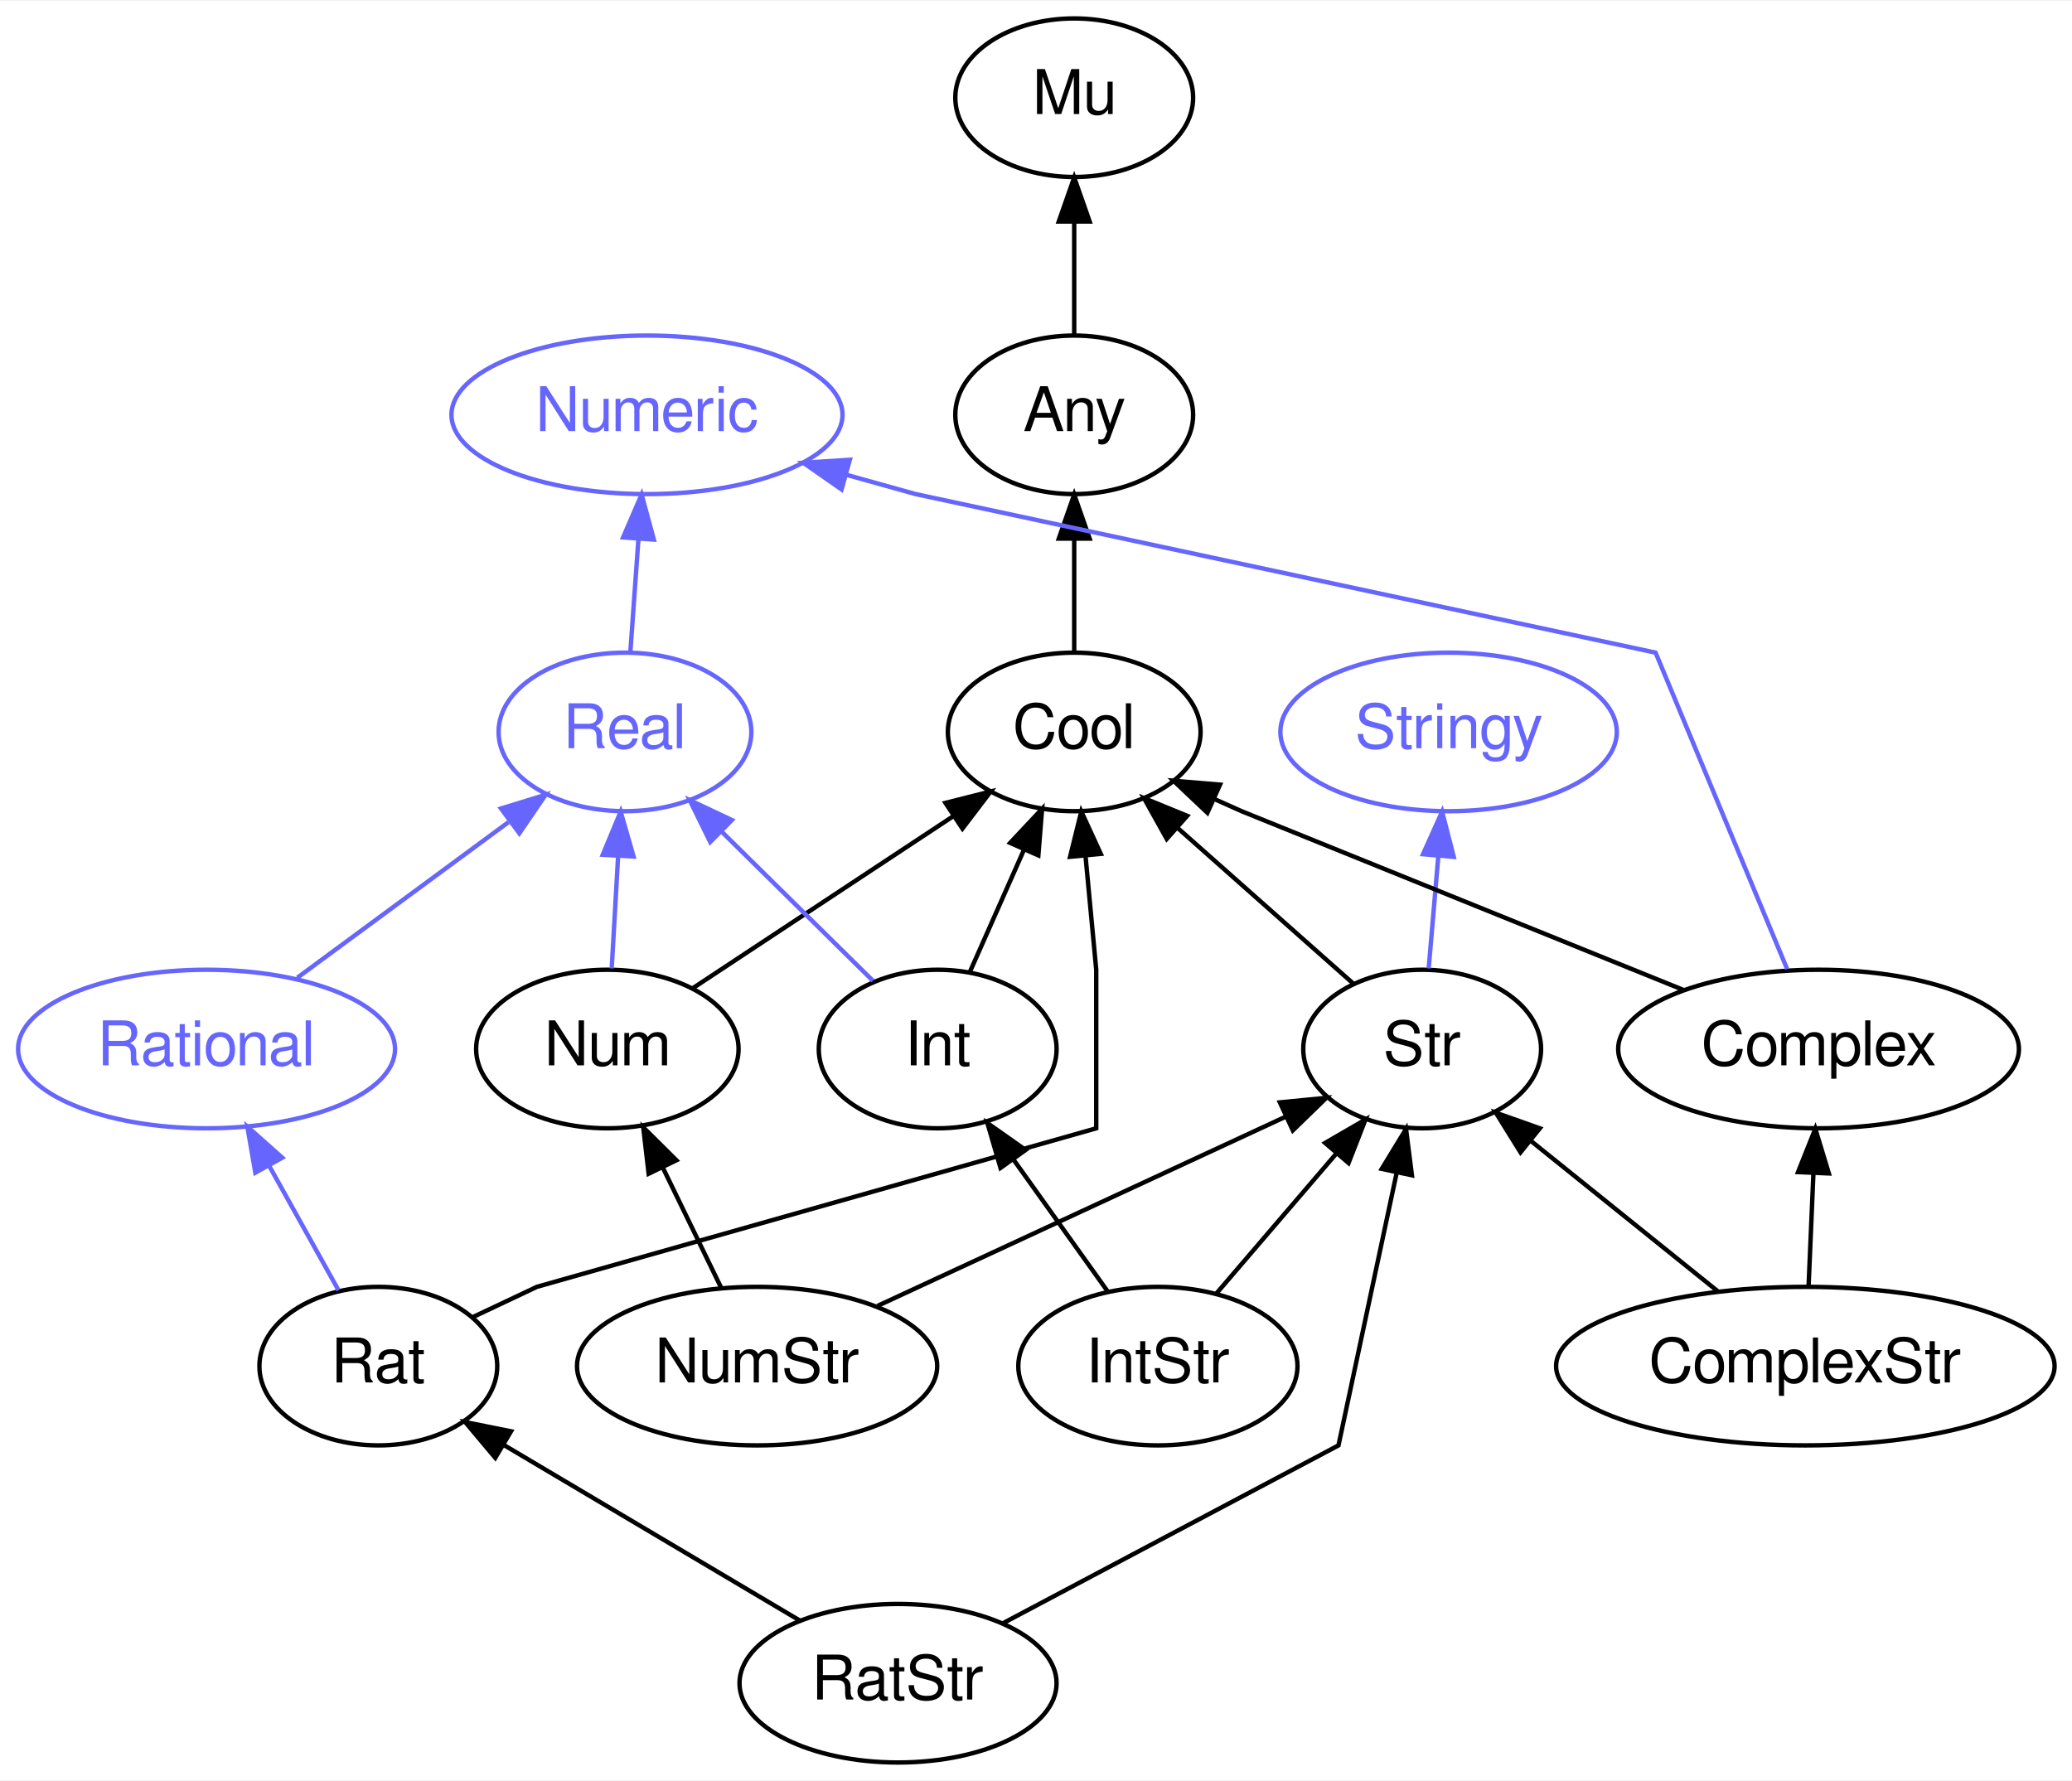
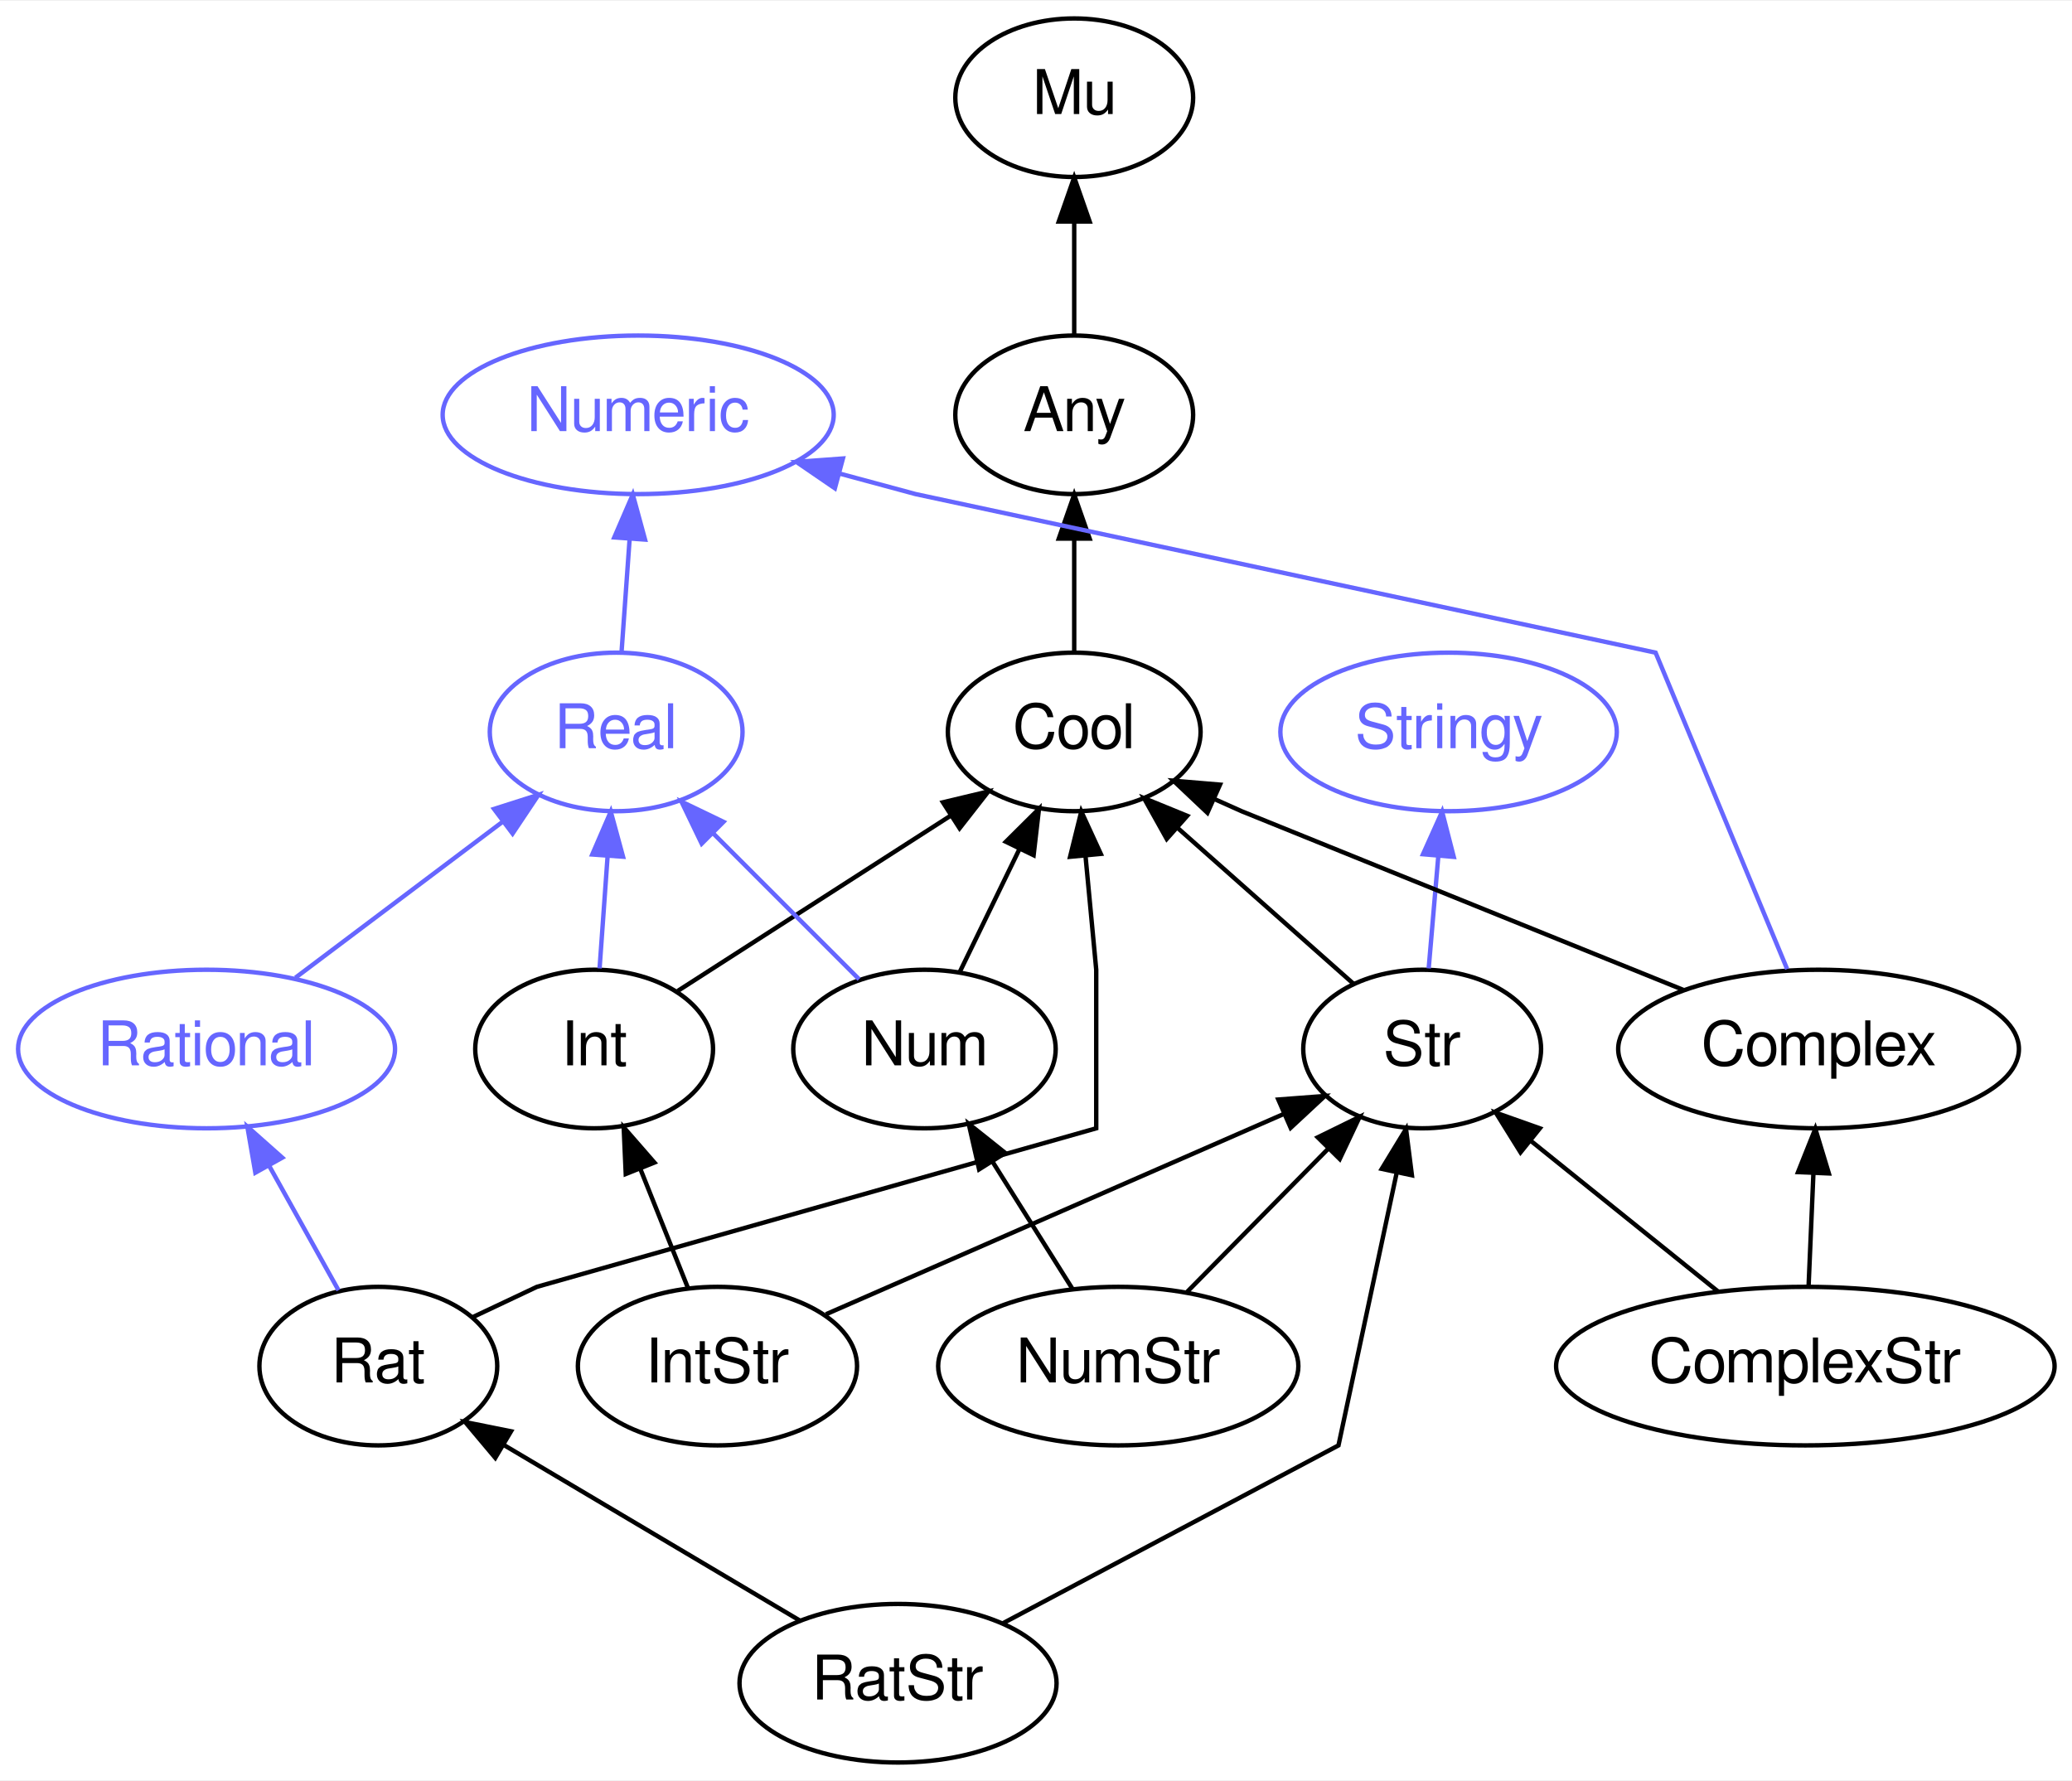
<svg xmlns="http://www.w3.org/2000/svg" xmlns:xlink="http://www.w3.org/1999/xlink" width="470pt" height="404pt" viewBox="0.00 0.00 470.44 404.00">
  <g id="graph0" class="graph" transform="scale(1 1) rotate(0) translate(4 400)">
    <polygon fill="white" stroke="none" points="-4,4 -4,-400 466.441,-400 466.441,4 -4,4" />
    <g id="node1" class="node">
      <g id="a_node1">
        <a xlink:href="/type/Str" xlink:title="Str">
          <ellipse fill="none" stroke="#000000" cx="318.896" cy="-162" rx="27" ry="18" />
          <text text-anchor="middle" x="318.896" y="-158.3" font-family="FreeSans" font-size="14.00" fill="#000000">Str</text>
        </a>
      </g>
    </g>
    <g id="node4" class="node">
      <g id="a_node4">
        <a xlink:href="/type/Cool" xlink:title="Cool">
          <ellipse fill="none" stroke="#000000" cx="239.896" cy="-234" rx="28.695" ry="18" />
          <text text-anchor="middle" x="239.896" y="-230.3" font-family="FreeSans" font-size="14.00" fill="#000000">Cool</text>
        </a>
      </g>
    </g>
    <g id="edge1" class="edge">
      <path fill="none" stroke="#000000" d="M303.288,-176.83C291.893,-186.926 276.249,-200.788 263.354,-212.215" />
      <polygon fill="#000000" stroke="#000000" points="260.905,-209.708 255.742,-218.959 265.548,-214.947 260.905,-209.708" />
    </g>
    <g id="node5" class="node">
      <g id="a_node5">
        <a xlink:href="/type/Stringy" xlink:title="Stringy">
          <ellipse fill="none" stroke="#6666ff" cx="324.896" cy="-234" rx="38.194" ry="18" />
          <text text-anchor="middle" x="324.896" y="-230.3" font-family="FreeSans" font-size="14.00" fill="#6666ff">Stringy</text>
        </a>
      </g>
    </g>
    <g id="edge16" class="edge">
      <path fill="none" stroke="#6666ff" d="M320.379,-180.303C321.041,-188.017 321.835,-197.288 322.572,-205.888" />
      <polygon fill="#6666ff" stroke="#6666ff" points="319.089,-206.231 323.43,-215.896 326.063,-205.633 319.089,-206.231" />
    </g>
    <g id="node2" class="node">
      <g id="a_node2">
        <a xlink:href="/type/Mu" xlink:title="Mu">
          <ellipse fill="none" stroke="#000000" cx="239.896" cy="-378" rx="27" ry="18" />
          <text text-anchor="middle" x="239.896" y="-374.3" font-family="FreeSans" font-size="14.00" fill="#000000">Mu</text>
        </a>
      </g>
    </g>
    <g id="node3" class="node">
      <g id="a_node3">
        <a xlink:href="/type/Any" xlink:title="Any">
          <ellipse fill="none" stroke="#000000" cx="239.896" cy="-306" rx="27" ry="18" />
          <text text-anchor="middle" x="239.896" y="-302.3" font-family="FreeSans" font-size="14.00" fill="#000000">Any</text>
        </a>
      </g>
    </g>
    <g id="edge2" class="edge">
      <path fill="none" stroke="#000000" d="M239.896,-324.303C239.896,-332.017 239.896,-341.288 239.896,-349.888" />
      <polygon fill="#000000" stroke="#000000" points="236.396,-349.896 239.896,-359.896 243.396,-349.896 236.396,-349.896" />
    </g>
    <g id="edge3" class="edge">
      <path fill="none" stroke="#000000" d="M239.896,-252.303C239.896,-260.017 239.896,-269.288 239.896,-277.888" />
      <polygon fill="#000000" stroke="#000000" points="236.396,-277.896 239.896,-287.896 243.396,-277.896 236.396,-277.896" />
    </g>
    <g id="node6" class="node">
      <g id="a_node6">
        <a xlink:href="/type/Numeric" xlink:title="Numeric">
-           <ellipse fill="none" stroke="#6666ff" cx="142.896" cy="-306" rx="44.393" ry="18" />
-           <text text-anchor="middle" x="142.896" y="-302.3" font-family="FreeSans" font-size="14.00" fill="#6666ff">Numeric</text>
+           <ellipse fill="none" stroke="#6666ff" cx="140.896" cy="-306" rx="44.393" ry="18" />
+           <text text-anchor="middle" x="140.896" y="-302.3" font-family="FreeSans" font-size="14.00" fill="#6666ff">Numeric</text>
        </a>
      </g>
    </g>
    <g id="node7" class="node">
      <g id="a_node7">
+         <a xlink:href="/type/Real" xlink:title="Real">
+           <ellipse fill="none" stroke="#6666ff" cx="135.896" cy="-234" rx="28.695" ry="18" />
+           <text text-anchor="middle" x="135.896" y="-230.3" font-family="FreeSans" font-size="14.00" fill="#6666ff">Real</text>
+         </a>
+       </g>
+     </g>
+     <g id="edge17" class="edge">
+       <path fill="none" stroke="#6666ff" d="M137.132,-252.303C137.683,-260.017 138.345,-269.288 138.96,-277.888" />
+       <polygon fill="#6666ff" stroke="#6666ff" points="135.471,-278.17 139.674,-287.896 142.453,-277.672 135.471,-278.17" />
+     </g>
+     <g id="node8" class="node">
+       <g id="a_node8">
+         <a xlink:href="/type/Rational" xlink:title="Rational">
+           <ellipse fill="none" stroke="#6666ff" cx="42.896" cy="-162" rx="42.793" ry="18" />
+           <text text-anchor="middle" x="42.896" y="-158.3" font-family="FreeSans" font-size="14.00" fill="#6666ff">Rational</text>
+         </a>
+       </g>
+     </g>
+     <g id="edge18" class="edge">
+       <path fill="none" stroke="#6666ff" d="M63.076,-178.189C76.83,-188.542 95.166,-202.343 109.997,-213.506" />
+       <polygon fill="#6666ff" stroke="#6666ff" points="108.169,-216.511 118.263,-219.728 112.379,-210.918 108.169,-216.511" />
+     </g>
+     <g id="node9" class="node">
+       <g id="a_node9">
+         <a xlink:href="/type/Rat" xlink:title="Rat">
+           <ellipse fill="none" stroke="#000000" cx="81.896" cy="-90" rx="27" ry="18" />
+           <text text-anchor="middle" x="81.896" y="-86.3" font-family="FreeSans" font-size="14.00" fill="#000000">Rat</text>
+         </a>
+       </g>
+     </g>
+     <g id="edge4" class="edge">
+       <path fill="none" stroke="#000000" d="M103.254,-101.085C111.006,-104.746 117.896,-108 117.896,-108 117.896,-108 244.896,-144 244.896,-144 244.896,-144 244.896,-180 244.896,-180 244.896,-180 243.695,-192.73 242.471,-205.712" />
+       <polygon fill="#000000" stroke="#000000" points="238.961,-205.654 241.506,-215.939 245.93,-206.312 238.961,-205.654" />
+     </g>
+     <g id="edge19" class="edge">
+       <path fill="none" stroke="#6666ff" d="M72.851,-107.235C68.193,-115.596 62.405,-125.984 57.162,-135.394" />
+       <polygon fill="#6666ff" stroke="#6666ff" points="53.973,-133.927 52.163,-144.367 60.088,-137.334 53.973,-133.927" />
+     </g>
+     <g id="node10" class="node">
+       <g id="a_node10">
+         <a xlink:href="/type/RatStr" xlink:title="RatStr">
+           <ellipse fill="none" stroke="#000000" cx="199.896" cy="-18" rx="35.995" ry="18" />
+           <text text-anchor="middle" x="199.896" y="-14.3" font-family="FreeSans" font-size="14.00" fill="#000000">RatStr</text>
+         </a>
+       </g>
+     </g>
+     <g id="edge6" class="edge">
+       <path fill="none" stroke="#000000" d="M223.595,-31.56C253.166,-47.233 299.896,-72 299.896,-72 299.896,-72 307.546,-107.833 313.138,-134.025" />
+       <polygon fill="#000000" stroke="#000000" points="309.722,-134.791 315.233,-143.84 316.568,-133.33 309.722,-134.791" />
+     </g>
+     <g id="edge5" class="edge">
+       <path fill="none" stroke="#000000" d="M177.701,-32.166C158.626,-43.482 131.006,-59.867 110.317,-72.14" />
+       <polygon fill="#000000" stroke="#000000" points="108.453,-69.176 101.638,-77.288 112.025,-75.197 108.453,-69.176" />
+     </g>
+     <g id="node11" class="node">
+       <g id="a_node11">
        <a xlink:href="/type/Complex" xlink:title="Complex">
          <ellipse fill="none" stroke="#000000" cx="408.896" cy="-162" rx="45.492" ry="18" />
          <text text-anchor="middle" x="408.896" y="-158.3" font-family="FreeSans" font-size="14.00" fill="#000000">Complex</text>
        </a>
      </g>
    </g>
-     <g id="edge4" class="edge">
+     <g id="edge7" class="edge">
      <path fill="none" stroke="#000000" d="M378.183,-175.426C339.463,-191.091 277.896,-216 277.896,-216 277.896,-216 275.465,-217.088 271.833,-218.712" />
      <polygon fill="#000000" stroke="#000000" points="270.139,-215.636 262.44,-222.915 272.998,-222.026 270.139,-215.636" />
    </g>
-     <g id="edge17" class="edge">
-       <path fill="none" stroke="#6666ff" d="M401.762,-180.16C391.01,-206.022 371.896,-252 371.896,-252 371.896,-252 203.896,-288 203.896,-288 203.896,-288 197.092,-289.896 188.028,-292.422" />
-       <polygon fill="#6666ff" stroke="#6666ff" points="187.073,-289.055 178.38,-295.111 188.953,-295.798 187.073,-289.055" />
-     </g>
-     <g id="node8" class="node">
-       <g id="a_node8">
+     <g id="edge20" class="edge">
+       <path fill="none" stroke="#6666ff" d="M401.762,-180.16C391.01,-206.022 371.896,-252 371.896,-252 371.896,-252 203.896,-288 203.896,-288 203.896,-288 196.468,-290.005 186.712,-292.637" />
+       <polygon fill="#6666ff" stroke="#6666ff" points="185.556,-289.324 176.813,-295.308 187.379,-296.082 185.556,-289.324" />
+     </g>
+     <g id="node12" class="node">
+       <g id="a_node12">
        <a xlink:href="/type/ComplexStr" xlink:title="ComplexStr">
          <ellipse fill="none" stroke="#000000" cx="405.896" cy="-90" rx="56.59" ry="18" />
          <text text-anchor="middle" x="405.896" y="-86.3" font-family="FreeSans" font-size="14.00" fill="#000000">ComplexStr</text>
        </a>
      </g>
    </g>
-     <g id="edge6" class="edge">
+     <g id="edge9" class="edge">
      <path fill="none" stroke="#000000" d="M386.155,-106.884C373.533,-117.039 357.063,-130.291 343.58,-141.14" />
      <polygon fill="#000000" stroke="#000000" points="341.229,-138.539 335.632,-147.534 345.617,-143.992 341.229,-138.539" />
    </g>
-     <g id="edge5" class="edge">
+     <g id="edge8" class="edge">
      <path fill="none" stroke="#000000" d="M406.638,-108.303C406.968,-116.017 407.366,-125.288 407.734,-133.888" />
      <polygon fill="#000000" stroke="#000000" points="404.238,-134.055 408.163,-143.896 411.232,-133.755 404.238,-134.055" />
    </g>
-     <g id="node9" class="node">
-       <g id="a_node9">
-         <a xlink:href="/type/Real" xlink:title="Real">
-           <ellipse fill="none" stroke="#6666ff" cx="137.896" cy="-234" rx="28.695" ry="18" />
-           <text text-anchor="middle" x="137.896" y="-230.3" font-family="FreeSans" font-size="14.00" fill="#6666ff">Real</text>
-         </a>
-       </g>
-     </g>
-     <g id="edge18" class="edge">
-       <path fill="none" stroke="#6666ff" d="M139.132,-252.303C139.683,-260.017 140.345,-269.288 140.96,-277.888" />
-       <polygon fill="#6666ff" stroke="#6666ff" points="137.471,-278.17 141.674,-287.896 144.453,-277.672 137.471,-278.17" />
-     </g>
-     <g id="node10" class="node">
-       <g id="a_node10">
-         <a xlink:href="/type/Num" xlink:title="Num">
-           <ellipse fill="none" stroke="#000000" cx="133.896" cy="-162" rx="29.795" ry="18" />
-           <text text-anchor="middle" x="133.896" y="-158.3" font-family="FreeSans" font-size="14.00" fill="#000000">Num</text>
-         </a>
-       </g>
-     </g>
-     <g id="edge7" class="edge">
-       <path fill="none" stroke="#000000" d="M153.338,-175.839C169.877,-186.761 193.823,-202.574 212.337,-214.801" />
-       <polygon fill="#000000" stroke="#000000" points="210.661,-217.888 220.934,-220.478 214.518,-212.047 210.661,-217.888" />
-     </g>
-     <g id="edge19" class="edge">
-       <path fill="none" stroke="#6666ff" d="M134.885,-180.303C135.326,-188.017 135.855,-197.288 136.347,-205.888" />
-       <polygon fill="#6666ff" stroke="#6666ff" points="132.854,-206.112 136.919,-215.896 139.843,-205.712 132.854,-206.112" />
-     </g>
-     <g id="node11" class="node">
-       <g id="a_node11">
-         <a xlink:href="/type/NumStr" xlink:title="NumStr">
-           <ellipse fill="none" stroke="#000000" cx="167.896" cy="-90" rx="40.893" ry="18" />
-           <text text-anchor="middle" x="167.896" y="-86.3" font-family="FreeSans" font-size="14.00" fill="#000000">NumStr</text>
-         </a>
-       </g>
-     </g>
-     <g id="edge9" class="edge">
-       <path fill="none" stroke="#000000" d="M195.241,-103.676C221.394,-115.8 260.776,-134.057 288.04,-146.696" />
-       <polygon fill="#000000" stroke="#000000" points="286.591,-149.882 297.136,-150.912 289.535,-143.531 286.591,-149.882" />
-     </g>
-     <g id="edge8" class="edge">
-       <path fill="none" stroke="#000000" d="M159.666,-107.945C155.698,-116.113 150.853,-126.088 146.439,-135.176" />
-       <polygon fill="#000000" stroke="#000000" points="143.272,-133.687 142.051,-144.211 149.568,-136.745 143.272,-133.687" />
-     </g>
-     <g id="node12" class="node">
-       <g id="a_node12">
-         <a xlink:href="/type/Rational" xlink:title="Rational">
-           <ellipse fill="none" stroke="#6666ff" cx="42.896" cy="-162" rx="42.793" ry="18" />
-           <text text-anchor="middle" x="42.896" y="-158.3" font-family="FreeSans" font-size="14.00" fill="#6666ff">Rational</text>
-         </a>
-       </g>
-     </g>
-     <g id="edge20" class="edge">
-       <path fill="none" stroke="#6666ff" d="M63.51,-178.189C77.56,-188.542 96.29,-202.343 111.44,-213.506" />
-       <polygon fill="#6666ff" stroke="#6666ff" points="109.757,-216.614 119.884,-219.728 113.91,-210.978 109.757,-216.614" />
-     </g>
    <g id="node13" class="node">
      <g id="a_node13">
-         <a xlink:href="/type/Rat" xlink:title="Rat">
-           <ellipse fill="none" stroke="#000000" cx="81.896" cy="-90" rx="27" ry="18" />
-           <text text-anchor="middle" x="81.896" y="-86.3" font-family="FreeSans" font-size="14.00" fill="#000000">Rat</text>
+         <a xlink:href="/type/Int" xlink:title="Int">
+           <ellipse fill="none" stroke="#000000" cx="130.896" cy="-162" rx="27" ry="18" />
+           <text text-anchor="middle" x="130.896" y="-158.3" font-family="FreeSans" font-size="14.00" fill="#000000">Int</text>
        </a>
      </g>
    </g>
    <g id="edge10" class="edge">
-       <path fill="none" stroke="#000000" d="M103.254,-101.085C111.006,-104.746 117.896,-108 117.896,-108 117.896,-108 244.896,-144 244.896,-144 244.896,-144 244.896,-180 244.896,-180 244.896,-180 243.695,-192.73 242.471,-205.712" />
-       <polygon fill="#000000" stroke="#000000" points="238.961,-205.654 241.506,-215.939 245.93,-206.312 238.961,-205.654" />
+       <path fill="none" stroke="#000000" d="M149.883,-175.193C167.02,-186.199 192.456,-202.534 211.921,-215.034" />
+       <polygon fill="#000000" stroke="#000000" points="210.088,-218.017 220.393,-220.475 213.87,-212.127 210.088,-218.017" />
    </g>
    <g id="edge21" class="edge">
-       <path fill="none" stroke="#6666ff" d="M72.851,-107.235C68.193,-115.596 62.405,-125.984 57.162,-135.394" />
-       <polygon fill="#6666ff" stroke="#6666ff" points="53.973,-133.927 52.163,-144.367 60.088,-137.334 53.973,-133.927" />
+       <path fill="none" stroke="#6666ff" d="M132.132,-180.303C132.683,-188.017 133.345,-197.288 133.96,-205.888" />
+       <polygon fill="#6666ff" stroke="#6666ff" points="130.471,-206.17 134.674,-215.896 137.453,-205.672 130.471,-206.17" />
    </g>
    <g id="node14" class="node">
      <g id="a_node14">
-         <a xlink:href="/type/RatStr" xlink:title="RatStr">
-           <ellipse fill="none" stroke="#000000" cx="199.896" cy="-18" rx="35.995" ry="18" />
-           <text text-anchor="middle" x="199.896" y="-14.3" font-family="FreeSans" font-size="14.00" fill="#000000">RatStr</text>
+         <a xlink:href="/type/IntStr" xlink:title="IntStr">
+           <ellipse fill="none" stroke="#000000" cx="158.896" cy="-90" rx="31.695" ry="18" />
+           <text text-anchor="middle" x="158.896" y="-86.3" font-family="FreeSans" font-size="14.00" fill="#000000">IntStr</text>
        </a>
      </g>
    </g>
    <g id="edge12" class="edge">
-       <path fill="none" stroke="#000000" d="M223.595,-31.56C253.166,-47.233 299.896,-72 299.896,-72 299.896,-72 307.546,-107.833 313.138,-134.025" />
-       <polygon fill="#000000" stroke="#000000" points="309.722,-134.791 315.233,-143.84 316.568,-133.33 309.722,-134.791" />
+       <path fill="none" stroke="#000000" d="M183.546,-101.784C211.467,-114 257.033,-133.935 287.483,-147.257" />
+       <polygon fill="#000000" stroke="#000000" points="286.232,-150.53 296.797,-151.331 289.038,-144.117 286.232,-150.53" />
    </g>
    <g id="edge11" class="edge">
-       <path fill="none" stroke="#000000" d="M177.701,-32.166C158.626,-43.482 131.006,-59.867 110.317,-72.14" />
-       <polygon fill="#000000" stroke="#000000" points="108.453,-69.176 101.638,-77.288 112.025,-75.197 108.453,-69.176" />
+       <path fill="none" stroke="#000000" d="M152.118,-107.945C148.885,-116.027 144.945,-125.879 141.341,-134.888" />
+       <polygon fill="#000000" stroke="#000000" points="138.076,-133.626 137.612,-144.211 144.575,-136.226 138.076,-133.626" />
    </g>
    <g id="node15" class="node">
      <g id="a_node15">
-         <a xlink:href="/type/Int" xlink:title="Int">
-           <ellipse fill="none" stroke="#000000" cx="208.896" cy="-162" rx="27" ry="18" />
-           <text text-anchor="middle" x="208.896" y="-158.3" font-family="FreeSans" font-size="14.00" fill="#000000">Int</text>
+         <a xlink:href="/type/Num" xlink:title="Num">
+           <ellipse fill="none" stroke="#000000" cx="205.896" cy="-162" rx="29.795" ry="18" />
+           <text text-anchor="middle" x="205.896" y="-158.3" font-family="FreeSans" font-size="14.00" fill="#000000">Num</text>
        </a>
      </g>
    </g>
    <g id="edge13" class="edge">
-       <path fill="none" stroke="#000000" d="M216.243,-179.589C219.91,-187.871 224.429,-198.075 228.532,-207.338" />
-       <polygon fill="#000000" stroke="#000000" points="225.353,-208.804 232.602,-216.53 231.753,-205.969 225.353,-208.804" />
+       <path fill="none" stroke="#000000" d="M213.954,-179.589C217.976,-187.871 222.933,-198.075 227.432,-207.338" />
+       <polygon fill="#000000" stroke="#000000" points="224.379,-209.064 231.897,-216.53 230.676,-206.006 224.379,-209.064" />
    </g>
    <g id="edge22" class="edge">
-       <path fill="none" stroke="#6666ff" d="M194.185,-177.504C184.284,-187.265 171.053,-200.31 159.906,-211.3" />
-       <polygon fill="#6666ff" stroke="#6666ff" points="157.252,-209.001 152.589,-218.515 162.167,-213.986 157.252,-209.001" />
+       <path fill="none" stroke="#6666ff" d="M191.051,-177.845C181.399,-187.497 168.645,-200.251 157.833,-211.063" />
+       <polygon fill="#6666ff" stroke="#6666ff" points="155.316,-208.63 150.72,-218.176 160.266,-213.58 155.316,-208.63" />
    </g>
    <g id="node16" class="node">
      <g id="a_node16">
-         <a xlink:href="/type/IntStr" xlink:title="IntStr">
-           <ellipse fill="none" stroke="#000000" cx="258.896" cy="-90" rx="31.695" ry="18" />
-           <text text-anchor="middle" x="258.896" y="-86.3" font-family="FreeSans" font-size="14.00" fill="#000000">IntStr</text>
+         <a xlink:href="/type/NumStr" xlink:title="NumStr">
+           <ellipse fill="none" stroke="#000000" cx="249.896" cy="-90" rx="40.893" ry="18" />
+           <text text-anchor="middle" x="249.896" y="-86.3" font-family="FreeSans" font-size="14.00" fill="#000000">NumStr</text>
        </a>
      </g>
    </g>
    <g id="edge15" class="edge">
-       <path fill="none" stroke="#000000" d="M272.212,-106.535C280.167,-115.816 290.416,-127.773 299.284,-138.119" />
-       <polygon fill="#000000" stroke="#000000" points="296.864,-140.674 306.029,-145.989 302.179,-136.118 296.864,-140.674" />
+       <path fill="none" stroke="#000000" d="M265.553,-106.884C275.024,-116.492 287.227,-128.872 297.571,-139.366" />
+       <polygon fill="#000000" stroke="#000000" points="295.196,-141.943 304.709,-146.607 300.182,-137.029 295.196,-141.943" />
    </g>
    <g id="edge14" class="edge">
-       <path fill="none" stroke="#000000" d="M247.55,-106.884C241.222,-115.745 233.209,-126.963 226.121,-136.885" />
-       <polygon fill="#000000" stroke="#000000" points="223.161,-135.007 220.197,-145.179 228.858,-139.076 223.161,-135.007" />
+       <path fill="none" stroke="#000000" d="M239.469,-107.589C234.077,-116.168 227.388,-126.809 221.403,-136.33" />
+       <polygon fill="#000000" stroke="#000000" points="218.304,-134.683 215.946,-145.012 224.231,-138.408 218.304,-134.683" />
    </g>
  </g>
</svg>
